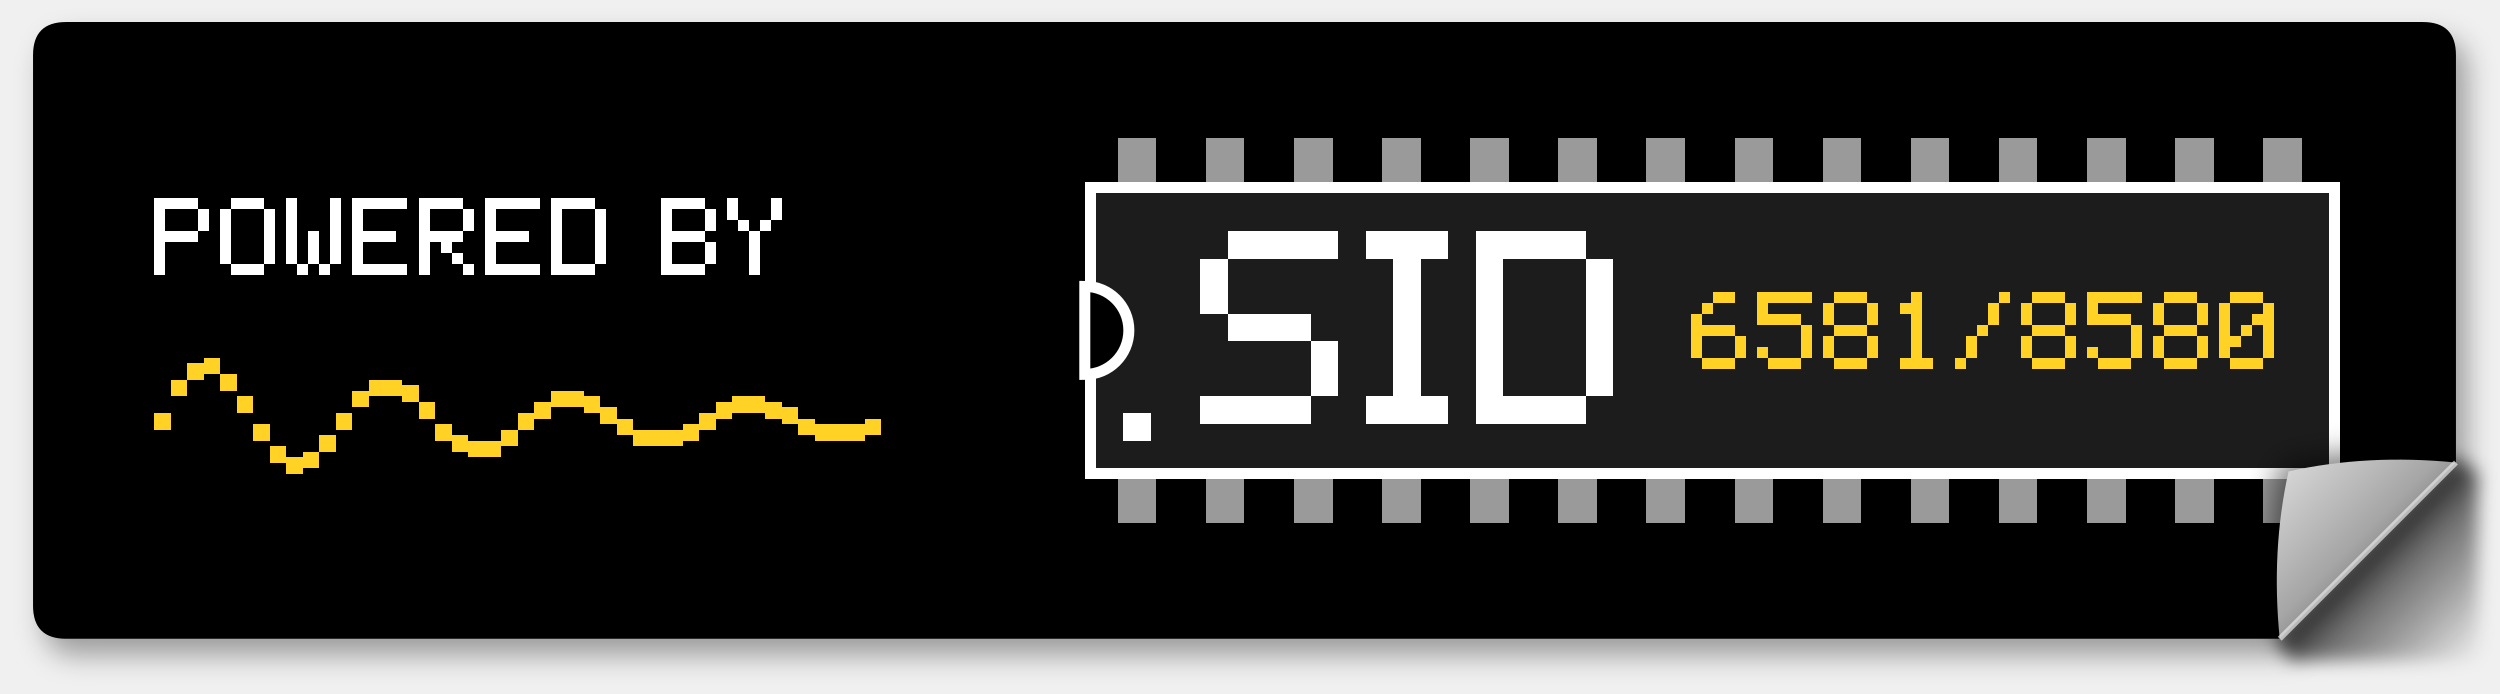
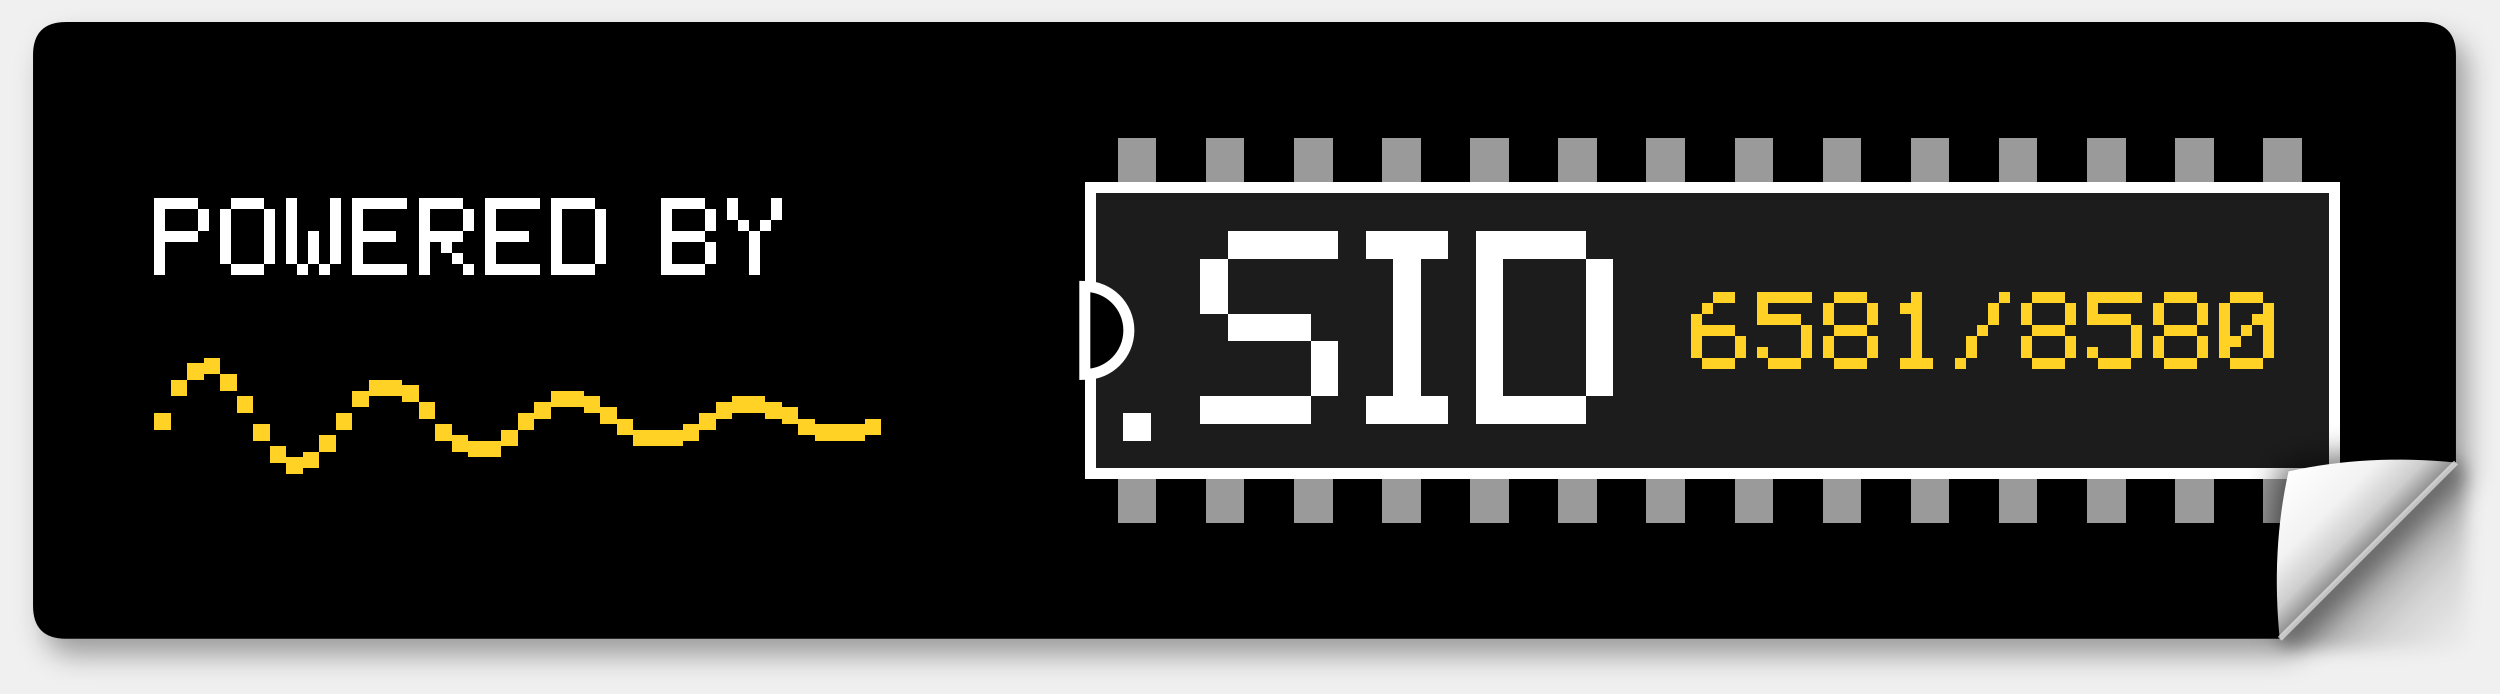
<svg xmlns="http://www.w3.org/2000/svg" width="454" height="126" viewBox="0 0 454 126" shape-rendering="crispEdges" role="img" aria-label="Powered by SID 6581 / 8580">
  <defs>
    <clipPath id="sticker" shape-rendering="geometricPrecision">
      <path d="M 6,0 H 434 Q 440,0 440,6 V 80 L 408,112 H 6 Q 0,112 0,106 V 6 Q 0,0 6,0 Z" />
    </clipPath>
    <filter id="soft" x="-50%" y="-50%" width="200%" height="200%">
      <feGaussianBlur stdDeviation="1.5" />
    </filter>
    <filter id="blur" x="-10%" y="-30%" width="120%" height="160%">
      <feGaussianBlur stdDeviation="2.5" />
    </filter>
-     <linearGradient id="back" x1="409.6" y1="81.6" x2="430.4" y2="102.4" gradientUnits="userSpaceOnUse">
-       <stop offset="0" stop-color="#d4d4d4" />
-       <stop offset=".6" stop-color="#a6a6a6" />
-       <stop offset="1" stop-color="#6c6c6c" />
+     <linearGradient id="back" x1="409.6" y1="81.6" x2="424" y2="96" gradientUnits="userSpaceOnUse">
+       <stop offset="0" stop-color="#ffffff" />
+       <stop offset=".5" stop-color="#f2f2f2" />
+       <stop offset=".8" stop-color="#cdcdcd" />
+       <stop offset="1" stop-color="#8c8c8c" />
    </linearGradient>
-     <linearGradient id="gap" x1="424" y1="96" x2="444" y2="116" gradientUnits="userSpaceOnUse">
-       <stop offset="0" stop-color="#000" stop-opacity=".7" />
-       <stop offset=".6" stop-color="#000" stop-opacity=".3" />
+     <linearGradient id="gap" x1="424" y1="96" x2="442" y2="114" gradientUnits="userSpaceOnUse">
+       <stop offset="0" stop-color="#000" stop-opacity=".38" />
+       <stop offset=".5" stop-color="#000" stop-opacity=".12" />
      <stop offset="1" stop-color="#000" stop-opacity="0" />
    </linearGradient>
  </defs>
  <g transform="translate(6,4)">
    <path d="M 6,0 H 434 Q 440,0 440,6 V 80 L 408,112 H 6 Q 0,112 0,106 V 6 Q 0,0 6,0 Z" transform="translate(2,3)" fill="#000" fill-opacity=".35" filter="url(#blur)" shape-rendering="geometricPrecision" />
-     <path d="M 407,112 L 440,79 L 444,82 L 444,116 L 410,116 Z" fill="url(#gap)" filter="url(#soft)" shape-rendering="geometricPrecision" />
+     <path d="M 407,112 L 440,79 L 442,82 L 442,114 L 410,114 Z" fill="url(#gap)" filter="url(#soft)" shape-rendering="geometricPrecision" />
    <g clip-path="url(#sticker)">
      <rect width="440" height="112" fill="#000" />
      <g fill="#fff">
        <rect x="22" y="32" width="8" height="2" />
        <rect x="22" y="34" width="2" height="2" />
        <rect x="30" y="34" width="2" height="2" />
        <rect x="22" y="36" width="2" height="2" />
        <rect x="30" y="36" width="2" height="2" />
        <rect x="22" y="38" width="8" height="2" />
        <rect x="22" y="40" width="2" height="2" />
        <rect x="22" y="42" width="2" height="2" />
        <rect x="22" y="44" width="2" height="2" />
        <rect x="36" y="32" width="6" height="2" />
        <rect x="34" y="34" width="2" height="2" />
        <rect x="42" y="34" width="2" height="2" />
        <rect x="34" y="36" width="2" height="2" />
        <rect x="42" y="36" width="2" height="2" />
        <rect x="34" y="38" width="2" height="2" />
        <rect x="42" y="38" width="2" height="2" />
        <rect x="34" y="40" width="2" height="2" />
        <rect x="42" y="40" width="2" height="2" />
        <rect x="34" y="42" width="2" height="2" />
        <rect x="42" y="42" width="2" height="2" />
        <rect x="36" y="44" width="6" height="2" />
        <rect x="46" y="32" width="2" height="2" />
        <rect x="54" y="32" width="2" height="2" />
        <rect x="46" y="34" width="2" height="2" />
        <rect x="54" y="34" width="2" height="2" />
        <rect x="46" y="36" width="2" height="2" />
        <rect x="54" y="36" width="2" height="2" />
        <rect x="46" y="38" width="2" height="2" />
        <rect x="50" y="38" width="2" height="2" />
        <rect x="54" y="38" width="2" height="2" />
        <rect x="46" y="40" width="2" height="2" />
        <rect x="50" y="40" width="2" height="2" />
        <rect x="54" y="40" width="2" height="2" />
        <rect x="46" y="42" width="2" height="2" />
        <rect x="50" y="42" width="2" height="2" />
        <rect x="54" y="42" width="2" height="2" />
        <rect x="48" y="44" width="2" height="2" />
        <rect x="52" y="44" width="2" height="2" />
        <rect x="58" y="32" width="10" height="2" />
        <rect x="58" y="34" width="2" height="2" />
        <rect x="58" y="36" width="2" height="2" />
        <rect x="58" y="38" width="8" height="2" />
        <rect x="58" y="40" width="2" height="2" />
        <rect x="58" y="42" width="2" height="2" />
        <rect x="58" y="44" width="10" height="2" />
        <rect x="70" y="32" width="8" height="2" />
        <rect x="70" y="34" width="2" height="2" />
        <rect x="78" y="34" width="2" height="2" />
        <rect x="70" y="36" width="2" height="2" />
        <rect x="78" y="36" width="2" height="2" />
        <rect x="70" y="38" width="8" height="2" />
        <rect x="70" y="40" width="2" height="2" />
        <rect x="74" y="40" width="2" height="2" />
        <rect x="70" y="42" width="2" height="2" />
        <rect x="76" y="42" width="2" height="2" />
        <rect x="70" y="44" width="2" height="2" />
        <rect x="78" y="44" width="2" height="2" />
        <rect x="82" y="32" width="10" height="2" />
        <rect x="82" y="34" width="2" height="2" />
        <rect x="82" y="36" width="2" height="2" />
        <rect x="82" y="38" width="8" height="2" />
        <rect x="82" y="40" width="2" height="2" />
        <rect x="82" y="42" width="2" height="2" />
        <rect x="82" y="44" width="10" height="2" />
        <rect x="94" y="32" width="8" height="2" />
        <rect x="94" y="34" width="2" height="2" />
        <rect x="102" y="34" width="2" height="2" />
        <rect x="94" y="36" width="2" height="2" />
        <rect x="102" y="36" width="2" height="2" />
        <rect x="94" y="38" width="2" height="2" />
        <rect x="102" y="38" width="2" height="2" />
        <rect x="94" y="40" width="2" height="2" />
        <rect x="102" y="40" width="2" height="2" />
        <rect x="94" y="42" width="2" height="2" />
        <rect x="102" y="42" width="2" height="2" />
        <rect x="94" y="44" width="8" height="2" />
        <rect x="114" y="32" width="8" height="2" />
        <rect x="114" y="34" width="2" height="2" />
        <rect x="122" y="34" width="2" height="2" />
        <rect x="114" y="36" width="2" height="2" />
        <rect x="122" y="36" width="2" height="2" />
        <rect x="114" y="38" width="8" height="2" />
        <rect x="114" y="40" width="2" height="2" />
        <rect x="122" y="40" width="2" height="2" />
        <rect x="114" y="42" width="2" height="2" />
        <rect x="122" y="42" width="2" height="2" />
        <rect x="114" y="44" width="8" height="2" />
        <rect x="126" y="32" width="2" height="2" />
        <rect x="134" y="32" width="2" height="2" />
        <rect x="126" y="34" width="2" height="2" />
        <rect x="134" y="34" width="2" height="2" />
        <rect x="128" y="36" width="2" height="2" />
        <rect x="132" y="36" width="2" height="2" />
        <rect x="130" y="38" width="2" height="2" />
        <rect x="130" y="40" width="2" height="2" />
        <rect x="130" y="42" width="2" height="2" />
        <rect x="130" y="44" width="2" height="2" />
      </g>
      <rect x="22" y="71" width="3" height="3" fill="#FFD225" />
      <rect x="25" y="65" width="3" height="3" fill="#FFD225" />
      <rect x="28" y="62" width="3" height="3" fill="#FFD225" />
      <rect x="31" y="61" width="3" height="3" fill="#FFD225" />
      <rect x="34" y="64" width="3" height="3" fill="#FFD225" />
      <rect x="37" y="68" width="3" height="3" fill="#FFD225" />
      <rect x="40" y="73" width="3" height="3" fill="#FFD225" />
      <rect x="43" y="77" width="3" height="3" fill="#FFD225" />
      <rect x="46" y="79" width="3" height="3" fill="#FFD225" />
      <rect x="49" y="78" width="3" height="3" fill="#FFD225" />
      <rect x="52" y="75" width="3" height="3" fill="#FFD225" />
      <rect x="55" y="71" width="3" height="3" fill="#FFD225" />
      <rect x="58" y="67" width="3" height="3" fill="#FFD225" />
      <rect x="61" y="65" width="3" height="3" fill="#FFD225" />
      <rect x="64" y="65" width="3" height="3" fill="#FFD225" />
      <rect x="67" y="66" width="3" height="3" fill="#FFD225" />
      <rect x="70" y="69" width="3" height="3" fill="#FFD225" />
      <rect x="73" y="73" width="3" height="3" fill="#FFD225" />
      <rect x="76" y="75" width="3" height="3" fill="#FFD225" />
      <rect x="79" y="76" width="3" height="3" fill="#FFD225" />
      <rect x="82" y="76" width="3" height="3" fill="#FFD225" />
      <rect x="85" y="74" width="3" height="3" fill="#FFD225" />
      <rect x="88" y="71" width="3" height="3" fill="#FFD225" />
      <rect x="91" y="69" width="3" height="3" fill="#FFD225" />
      <rect x="94" y="67" width="3" height="3" fill="#FFD225" />
      <rect x="97" y="67" width="3" height="3" fill="#FFD225" />
      <rect x="100" y="68" width="3" height="3" fill="#FFD225" />
      <rect x="103" y="70" width="3" height="3" fill="#FFD225" />
      <rect x="106" y="72" width="3" height="3" fill="#FFD225" />
      <rect x="109" y="74" width="3" height="3" fill="#FFD225" />
      <rect x="112" y="74" width="3" height="3" fill="#FFD225" />
      <rect x="115" y="74" width="3" height="3" fill="#FFD225" />
      <rect x="118" y="73" width="3" height="3" fill="#FFD225" />
      <rect x="121" y="71" width="3" height="3" fill="#FFD225" />
      <rect x="124" y="69" width="3" height="3" fill="#FFD225" />
      <rect x="127" y="68" width="3" height="3" fill="#FFD225" />
      <rect x="130" y="68" width="3" height="3" fill="#FFD225" />
      <rect x="133" y="69" width="3" height="3" fill="#FFD225" />
      <rect x="136" y="70" width="3" height="3" fill="#FFD225" />
      <rect x="139" y="72" width="3" height="3" fill="#FFD225" />
      <rect x="142" y="73" width="3" height="3" fill="#FFD225" />
      <rect x="145" y="73" width="3" height="3" fill="#FFD225" />
      <rect x="148" y="73" width="3" height="3" fill="#FFD225" />
      <rect x="151" y="72" width="3" height="3" fill="#FFD225" />
      <g fill="#9a9a9a">
        <rect x="197" y="21" width="7" height="9" />
        <rect x="197" y="82" width="7" height="9" />
        <rect x="213" y="21" width="7" height="9" />
        <rect x="213" y="82" width="7" height="9" />
        <rect x="229" y="21" width="7" height="9" />
        <rect x="229" y="82" width="7" height="9" />
        <rect x="245" y="21" width="7" height="9" />
        <rect x="245" y="82" width="7" height="9" />
        <rect x="261" y="21" width="7" height="9" />
        <rect x="261" y="82" width="7" height="9" />
        <rect x="277" y="21" width="7" height="9" />
        <rect x="277" y="82" width="7" height="9" />
        <rect x="293" y="21" width="7" height="9" />
        <rect x="293" y="82" width="7" height="9" />
        <rect x="309" y="21" width="7" height="9" />
        <rect x="309" y="82" width="7" height="9" />
        <rect x="325" y="21" width="7" height="9" />
        <rect x="325" y="82" width="7" height="9" />
        <rect x="341" y="21" width="7" height="9" />
        <rect x="341" y="82" width="7" height="9" />
        <rect x="357" y="21" width="7" height="9" />
        <rect x="357" y="82" width="7" height="9" />
        <rect x="373" y="21" width="7" height="9" />
        <rect x="373" y="82" width="7" height="9" />
        <rect x="389" y="21" width="7" height="9" />
        <rect x="389" y="82" width="7" height="9" />
        <rect x="405" y="21" width="7" height="9" />
        <rect x="405" y="82" width="7" height="9" />
      </g>
      <rect x="192" y="30" width="226" height="52" fill="#1c1c1c" stroke="#fff" stroke-width="2" />
      <path d="M191,48.0 a8,8 0 0 1 0,16 z" fill="#000" stroke="#fff" stroke-width="2" shape-rendering="geometricPrecision" />
      <rect x="198" y="71" width="5" height="5" fill="#fff" />
      <g fill="#fff">
        <rect x="217" y="38" width="20" height="5" />
        <rect x="212" y="43" width="5" height="5" />
        <rect x="212" y="48" width="5" height="5" />
        <rect x="217" y="53" width="15" height="5" />
        <rect x="232" y="58" width="5" height="5" />
        <rect x="232" y="63" width="5" height="5" />
        <rect x="212" y="68" width="20" height="5" />
        <rect x="242" y="38" width="15" height="5" />
        <rect x="247" y="43" width="5" height="5" />
        <rect x="247" y="48" width="5" height="5" />
        <rect x="247" y="53" width="5" height="5" />
        <rect x="247" y="58" width="5" height="5" />
        <rect x="247" y="63" width="5" height="5" />
        <rect x="242" y="68" width="15" height="5" />
        <rect x="262" y="38" width="20" height="5" />
        <rect x="262" y="43" width="5" height="5" />
        <rect x="282" y="43" width="5" height="5" />
        <rect x="262" y="48" width="5" height="5" />
        <rect x="282" y="48" width="5" height="5" />
        <rect x="262" y="53" width="5" height="5" />
        <rect x="282" y="53" width="5" height="5" />
        <rect x="262" y="58" width="5" height="5" />
        <rect x="282" y="58" width="5" height="5" />
        <rect x="262" y="63" width="5" height="5" />
        <rect x="282" y="63" width="5" height="5" />
        <rect x="262" y="68" width="20" height="5" />
      </g>
      <g fill="#FFD225">
        <rect x="305" y="49" width="4" height="2" />
        <rect x="303" y="51" width="2" height="2" />
        <rect x="301" y="53" width="2" height="2" />
        <rect x="301" y="55" width="8" height="2" />
        <rect x="301" y="57" width="2" height="2" />
        <rect x="309" y="57" width="2" height="2" />
        <rect x="301" y="59" width="2" height="2" />
        <rect x="309" y="59" width="2" height="2" />
        <rect x="303" y="61" width="6" height="2" />
        <rect x="313" y="49" width="10" height="2" />
        <rect x="313" y="51" width="2" height="2" />
        <rect x="313" y="53" width="8" height="2" />
        <rect x="321" y="55" width="2" height="2" />
        <rect x="321" y="57" width="2" height="2" />
        <rect x="313" y="59" width="2" height="2" />
        <rect x="321" y="59" width="2" height="2" />
        <rect x="315" y="61" width="6" height="2" />
        <rect x="327" y="49" width="6" height="2" />
        <rect x="325" y="51" width="2" height="2" />
        <rect x="333" y="51" width="2" height="2" />
        <rect x="325" y="53" width="2" height="2" />
        <rect x="333" y="53" width="2" height="2" />
        <rect x="327" y="55" width="6" height="2" />
        <rect x="325" y="57" width="2" height="2" />
        <rect x="333" y="57" width="2" height="2" />
        <rect x="325" y="59" width="2" height="2" />
        <rect x="333" y="59" width="2" height="2" />
        <rect x="327" y="61" width="6" height="2" />
        <rect x="341" y="49" width="2" height="2" />
        <rect x="339" y="51" width="4" height="2" />
        <rect x="341" y="53" width="2" height="2" />
        <rect x="341" y="55" width="2" height="2" />
        <rect x="341" y="57" width="2" height="2" />
        <rect x="341" y="59" width="2" height="2" />
        <rect x="339" y="61" width="6" height="2" />
        <rect x="357" y="49" width="2" height="2" />
        <rect x="355" y="51" width="2" height="2" />
        <rect x="355" y="53" width="2" height="2" />
        <rect x="353" y="55" width="2" height="2" />
        <rect x="351" y="57" width="2" height="2" />
        <rect x="351" y="59" width="2" height="2" />
        <rect x="349" y="61" width="2" height="2" />
        <rect x="363" y="49" width="6" height="2" />
        <rect x="361" y="51" width="2" height="2" />
        <rect x="369" y="51" width="2" height="2" />
        <rect x="361" y="53" width="2" height="2" />
        <rect x="369" y="53" width="2" height="2" />
        <rect x="363" y="55" width="6" height="2" />
        <rect x="361" y="57" width="2" height="2" />
        <rect x="369" y="57" width="2" height="2" />
        <rect x="361" y="59" width="2" height="2" />
        <rect x="369" y="59" width="2" height="2" />
        <rect x="363" y="61" width="6" height="2" />
        <rect x="373" y="49" width="10" height="2" />
        <rect x="373" y="51" width="2" height="2" />
        <rect x="373" y="53" width="8" height="2" />
        <rect x="381" y="55" width="2" height="2" />
        <rect x="381" y="57" width="2" height="2" />
        <rect x="373" y="59" width="2" height="2" />
        <rect x="381" y="59" width="2" height="2" />
        <rect x="375" y="61" width="6" height="2" />
        <rect x="387" y="49" width="6" height="2" />
        <rect x="385" y="51" width="2" height="2" />
        <rect x="393" y="51" width="2" height="2" />
        <rect x="385" y="53" width="2" height="2" />
        <rect x="393" y="53" width="2" height="2" />
        <rect x="387" y="55" width="6" height="2" />
        <rect x="385" y="57" width="2" height="2" />
        <rect x="393" y="57" width="2" height="2" />
        <rect x="385" y="59" width="2" height="2" />
        <rect x="393" y="59" width="2" height="2" />
        <rect x="387" y="61" width="6" height="2" />
        <rect x="399" y="49" width="6" height="2" />
        <rect x="397" y="51" width="2" height="2" />
        <rect x="405" y="51" width="2" height="2" />
        <rect x="397" y="53" width="2" height="2" />
        <rect x="403" y="53" width="4" height="2" />
        <rect x="397" y="55" width="2" height="2" />
        <rect x="401" y="55" width="2" height="2" />
        <rect x="405" y="55" width="2" height="2" />
        <rect x="397" y="57" width="4" height="2" />
        <rect x="405" y="57" width="2" height="2" />
        <rect x="397" y="59" width="2" height="2" />
        <rect x="405" y="59" width="2" height="2" />
        <rect x="399" y="61" width="6" height="2" />
      </g>
    </g>
    <g shape-rendering="geometricPrecision">
      <path d="M 408,112 Q 406.4,96 409.6,81.6 Q 424,78.4 440,80 L 408,112 Z" transform="translate(-1.5,-1.5)" fill="#000" fill-opacity=".5" filter="url(#blur)" />
      <path d="M 408,112 Q 406.4,96 409.6,81.6 Q 424,78.4 440,80 L 408,112 Z" fill="url(#back)" />
      <path d="M 408,112 L 440,80" fill="none" stroke="#e8e8e8" stroke-width="1" stroke-opacity=".7" />
    </g>
  </g>
</svg>
